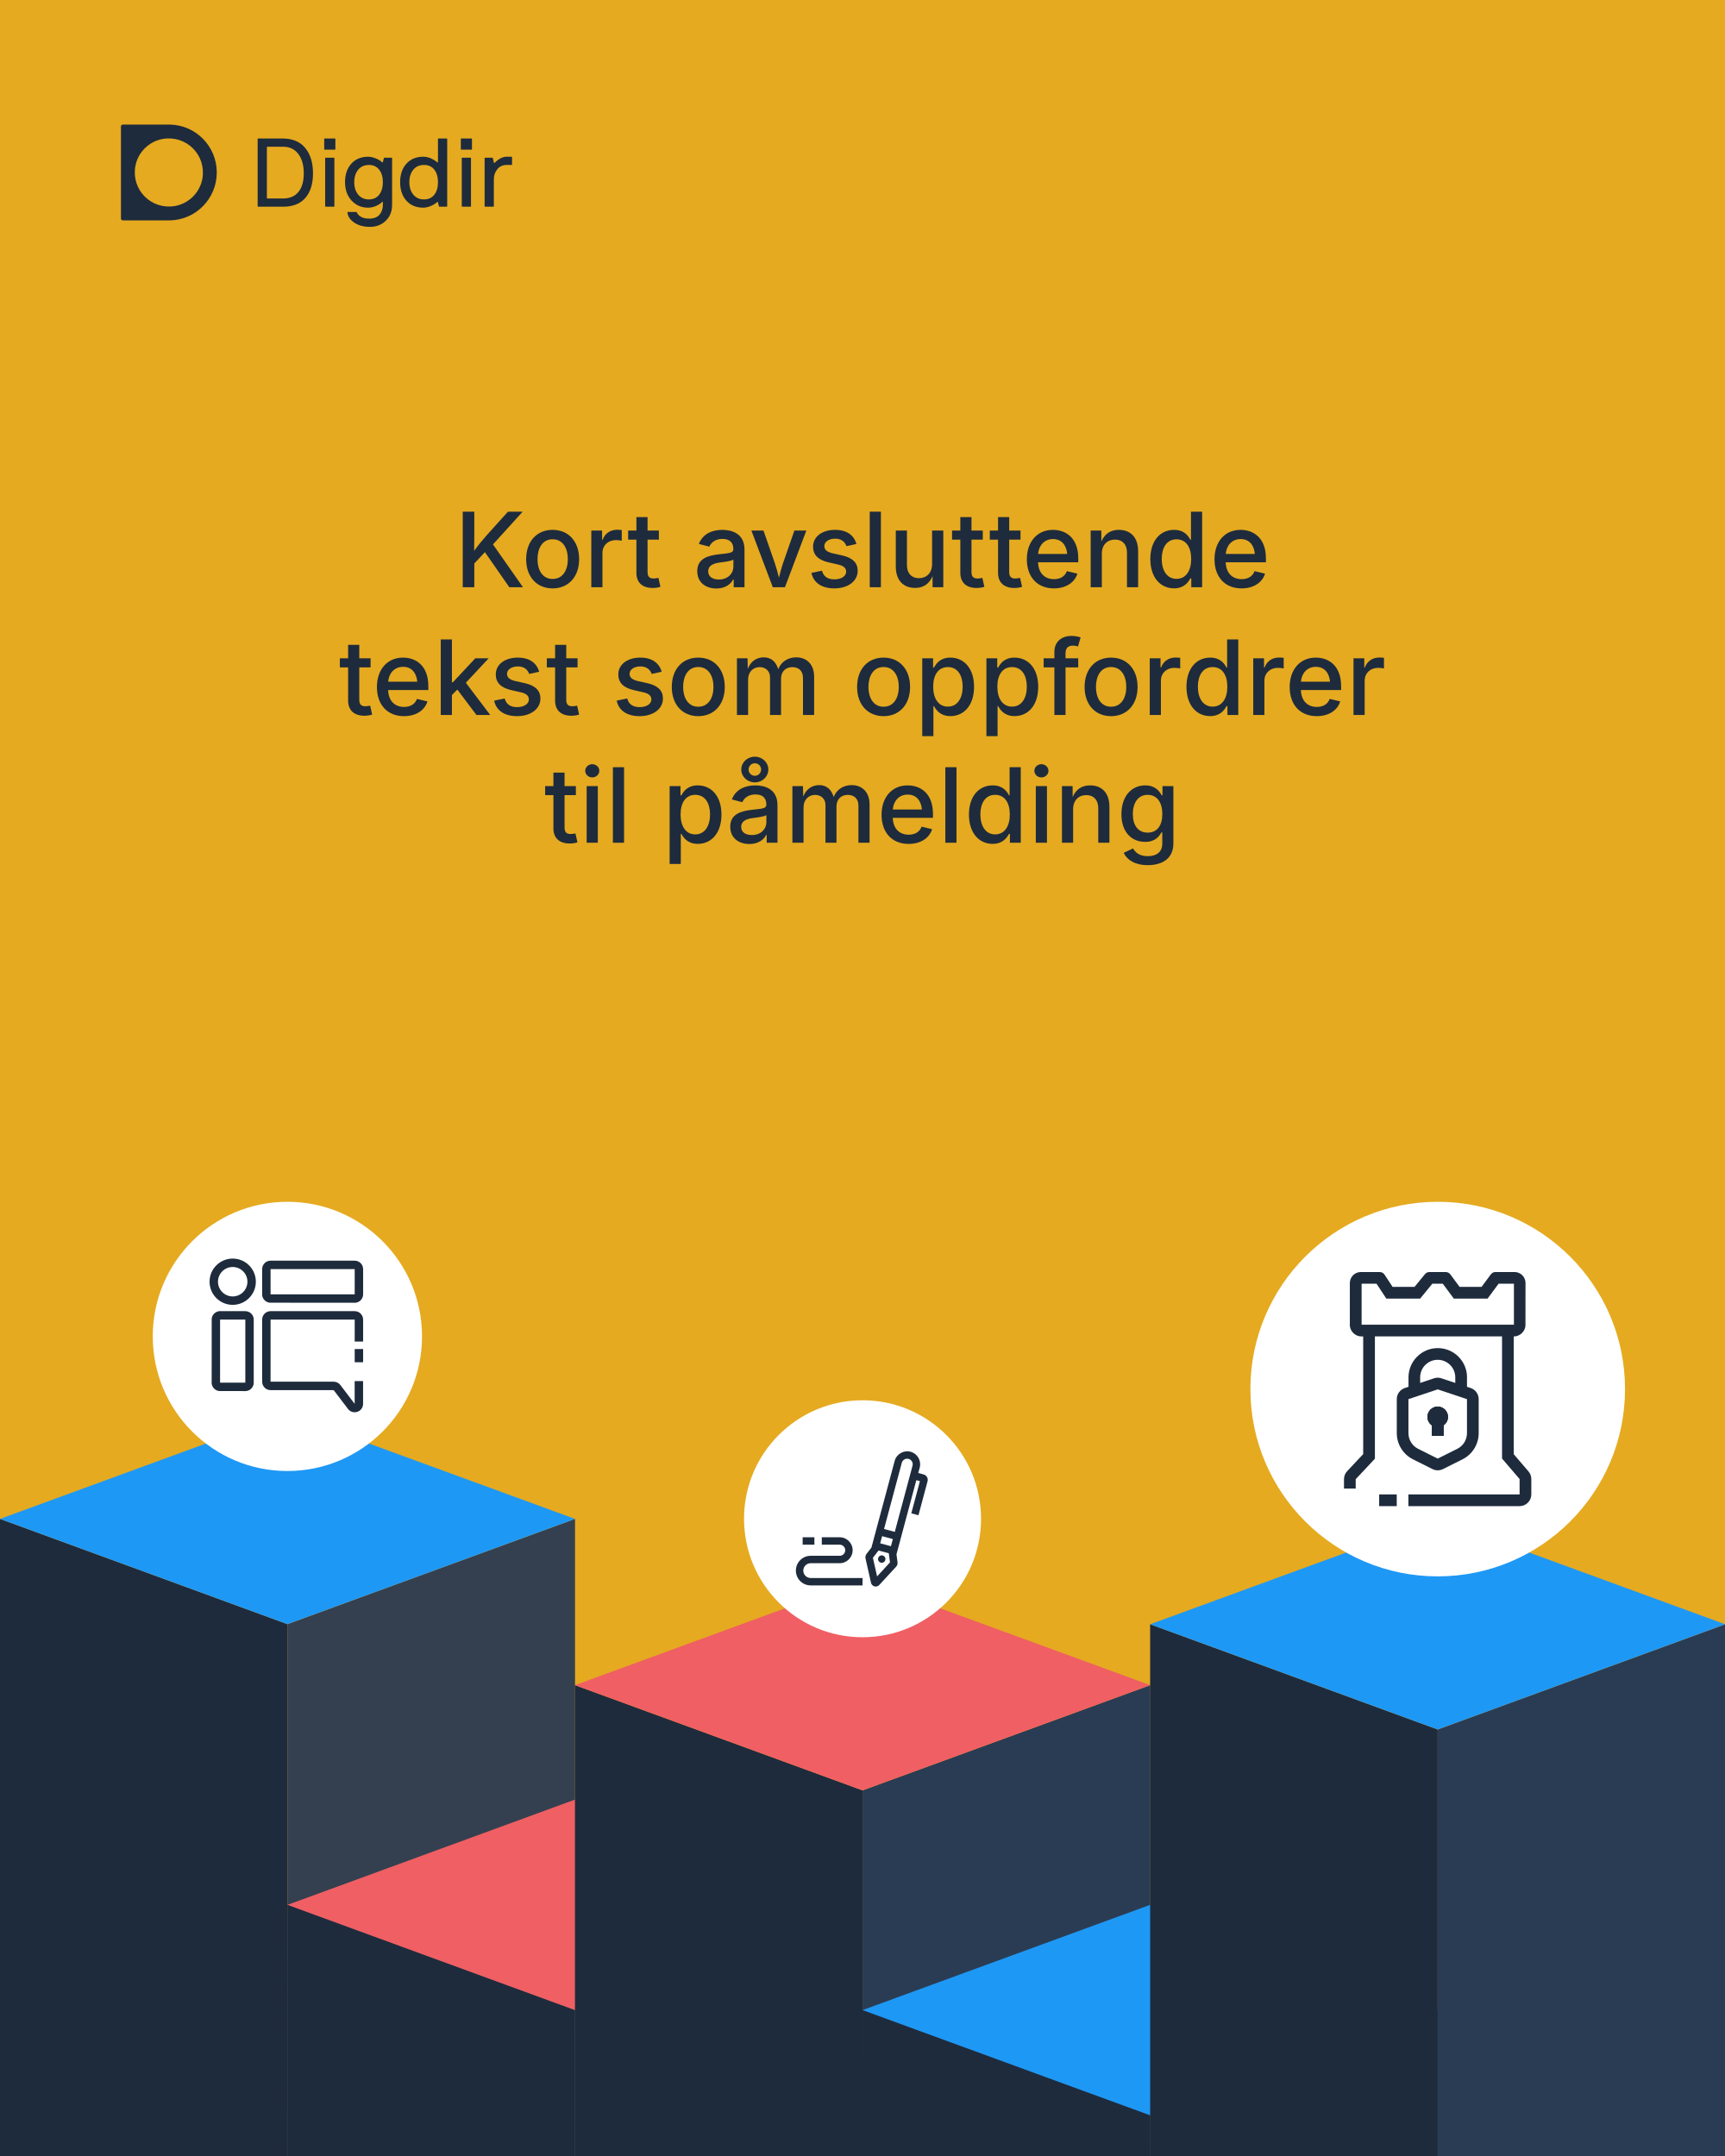
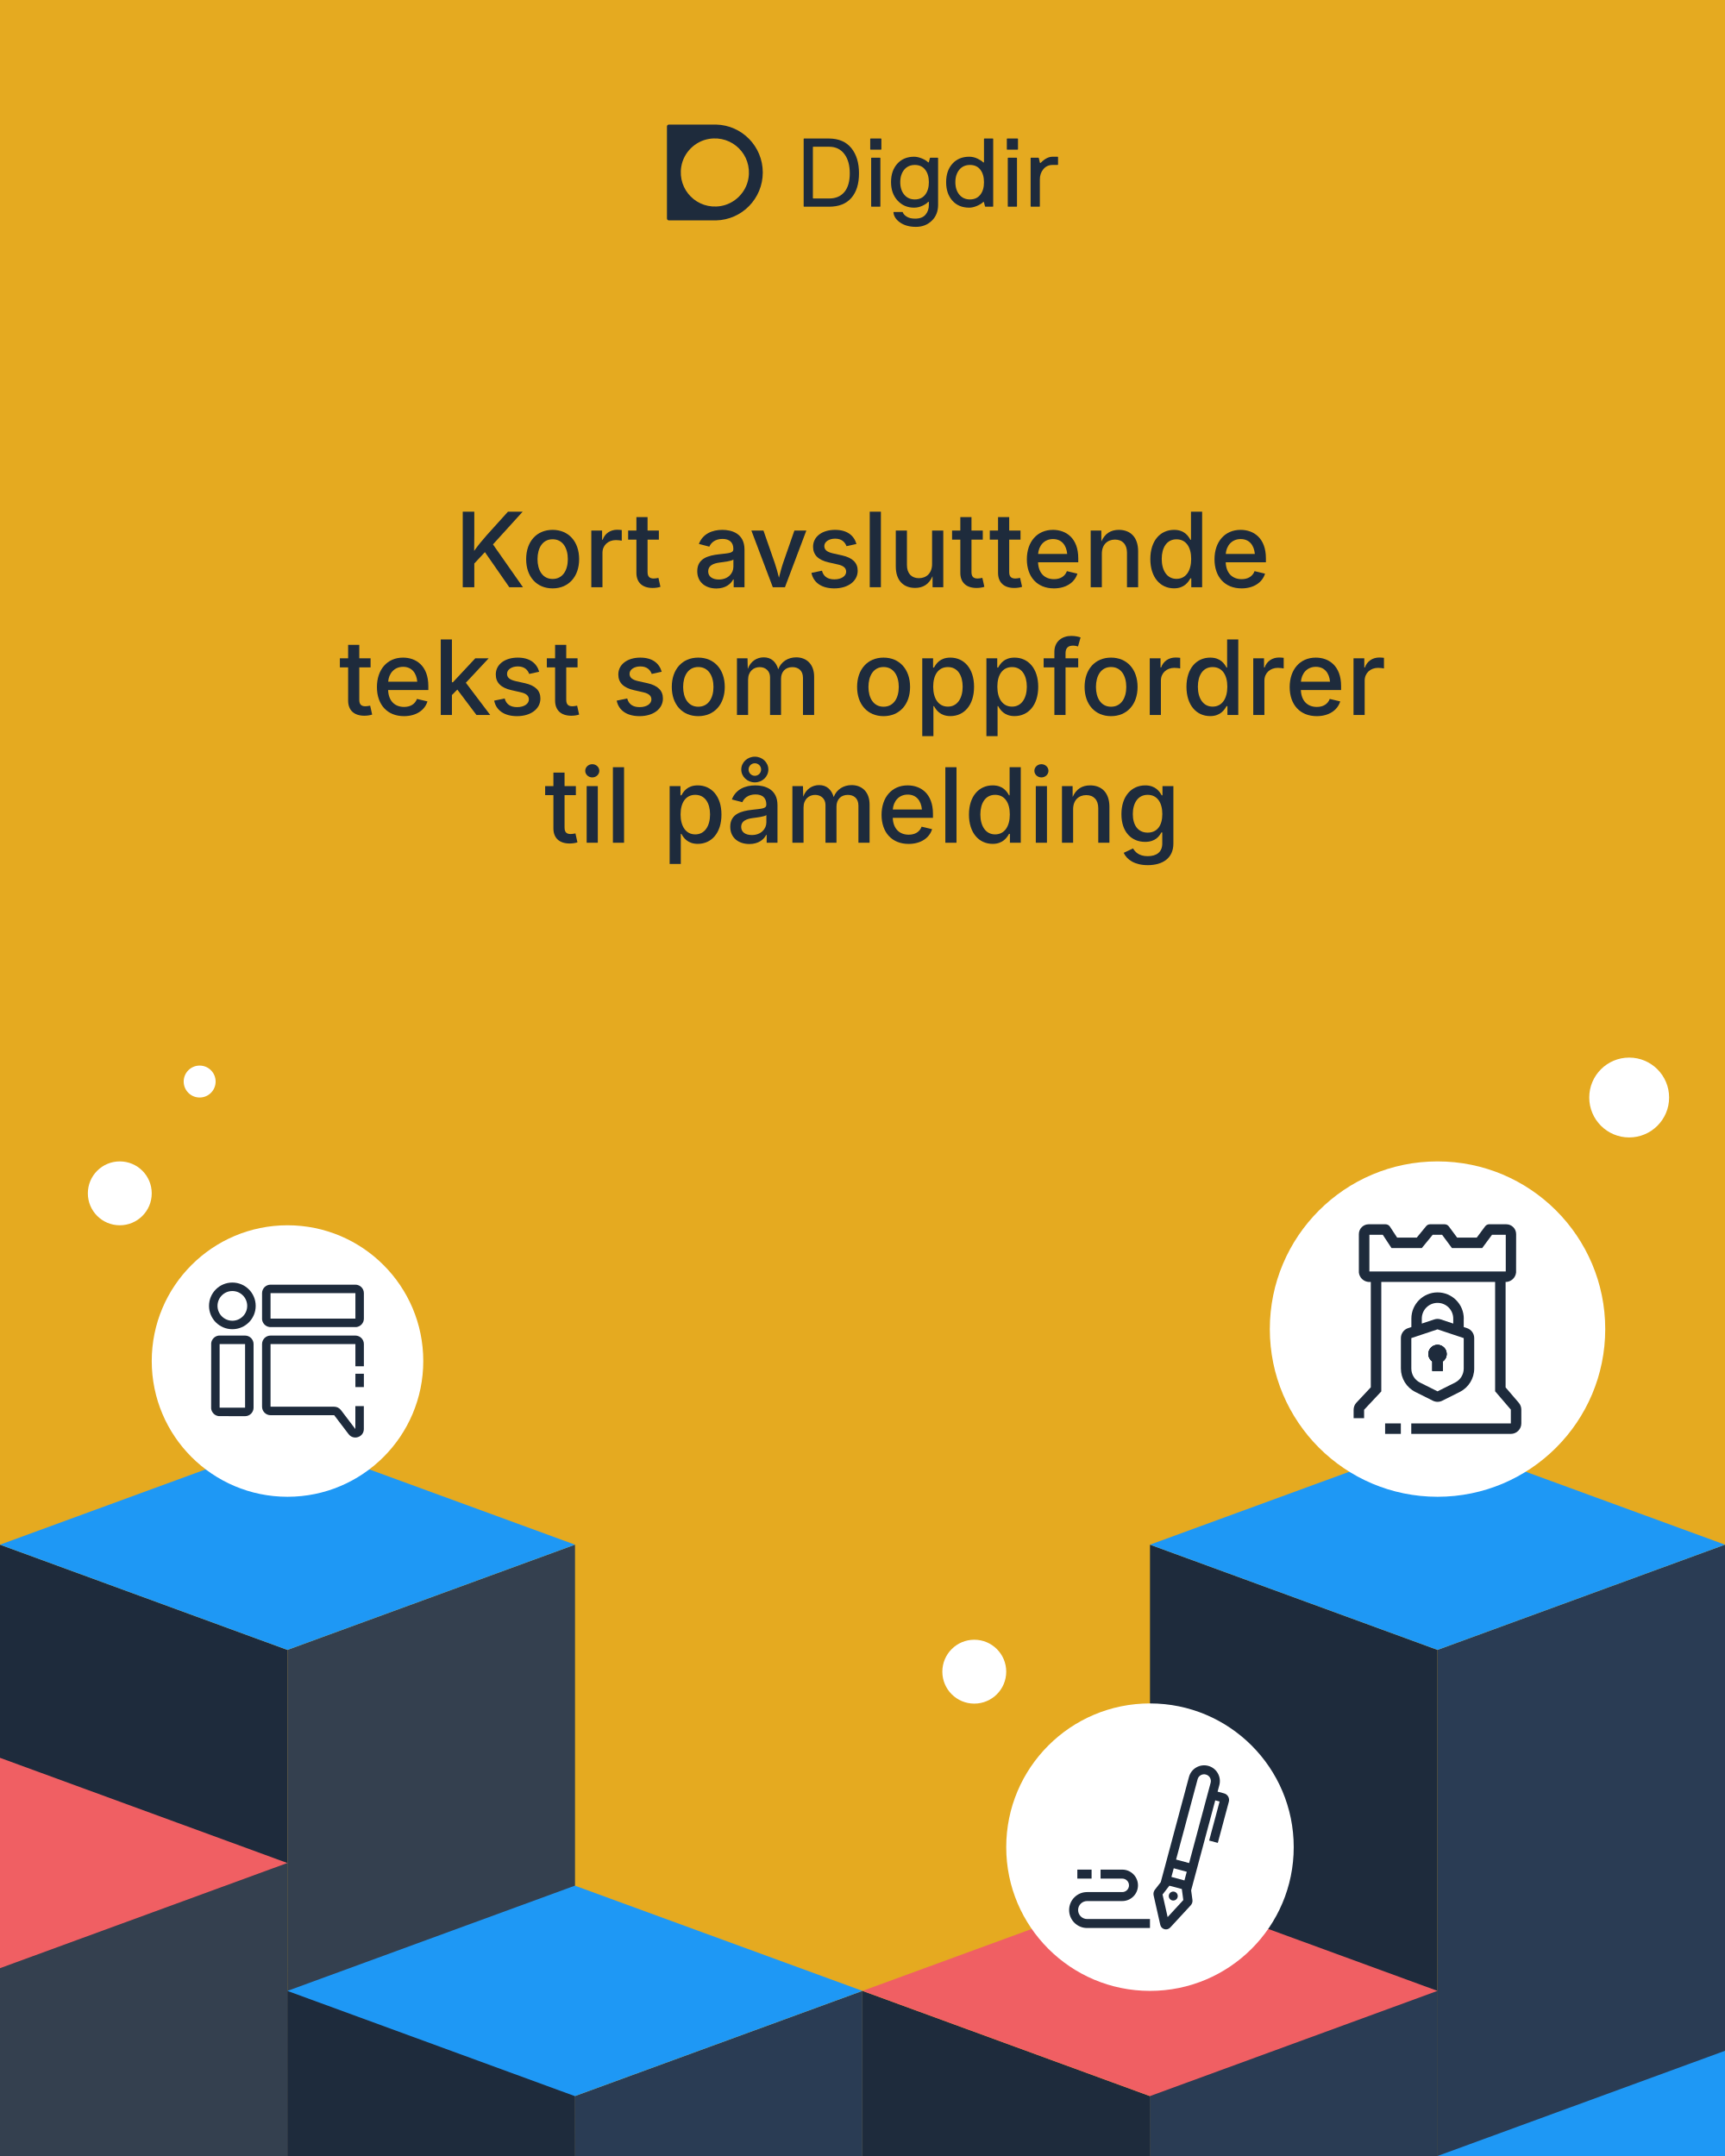
- <svg xmlns="http://www.w3.org/2000/svg" id="Karusell_avslutningsbilde_4:5_" data-name="Karusell avslutningsbilde (4:5)" viewBox="0 0 1080 1350">
+ <svg xmlns="http://www.w3.org/2000/svg" id="Kort_avsluttende_tekst_som_oppfordrer_til_påmelding_" data-name="Kort avsluttende  tekst som oppfordrer til påmelding   " viewBox="0 0 1080 1350">
  <rect id="Bakgrunn" width="1080" height="1350" fill="#e5aa20" />
+   <g id="Grafikk">
+     <circle id="Liten_sirkel" data-name="Liten sirkel" cx="609.986" cy="1046.736" r="20" fill="#fff" />
+     <circle id="Liten_sirkel-2" data-name="Liten sirkel" cx="1020.008" cy="687.219" r="25" fill="#fff" />
+     <g id="Stolpe_4" data-name="Stolpe 4">
+       <polygon points="179.953 1033.114 179.953 1350 0 1350 0 967.219 179.953 1033.114" fill="#1e2b3c" />
+       <polygon points="360.014 967.219 360.014 1350 179.953 1350 179.953 1033.114 360.014 967.219" fill="#34404f" />
+       <polygon points="0 967.219 179.953 1033.115 360.014 967.219 179.953 901.323 0 967.219" fill="#1e98f5" />
+       <g>
+         <circle cx="180.007" cy="852.219" r="85" fill="#fff" />
+         <g id="Layer_1-2" data-name="Layer 1-2">
+           <g>
+             <rect x="116.257" y="788.469" width="127.5" height="127.5" fill="none" />
+             <path d="M227.819,860.188v8.341h-5.312v-8.341h5.312ZM222.507,841.594h-53.125v39.233h39.844c1.647,0,3.214.77,4.223,2.098l9.031,11.873v-14.344h5.312v14.344c0,5.1-6.455,7.252-9.536,3.214l-9.031-11.873h-39.844c-2.922,0-5.312-2.391-5.312-5.312v-39.233c0-2.922,2.391-5.312,5.312-5.312h53.125c2.922,0,5.312,2.391,5.312,5.312v13.892h-5.312v-13.892Z" fill="#1e2b3c" />
+             <path d="M132.194,881.438v.531c.292,2.497,2.258,4.489,4.781,4.755h.531l15.938.027c2.922,0,5.312-2.391,5.312-5.312v-39.844c0-2.922-2.391-5.312-5.312-5.312h-16.469c-2.497.292-4.489,2.258-4.755,4.781v.531l-.027,39.844ZM153.444,881.438h-15.938v-39.844h15.938v39.844Z" fill="#1e2b3c" />
+             <path d="M154.772,817.688c0-5.127-4.17-9.297-9.297-9.297s-9.297,4.17-9.297,9.297,4.17,9.297,9.297,9.297,9.297-4.17,9.297-9.297ZM160.085,817.688c0,8.075-6.534,14.609-14.609,14.609s-14.609-6.534-14.609-14.609,6.534-14.609,14.609-14.609,14.609,6.534,14.609,14.609Z" fill="#1e2b3c" />
+             <path d="M222.507,830.969h.531c2.683-.292,4.781-2.55,4.781-5.312v-15.938c0-2.922-2.391-5.312-5.312-5.312h-53.125c-2.922,0-5.312,2.391-5.312,5.312v16.469c.292,2.497,2.258,4.489,4.781,4.755h.531l53.125.027ZM222.507,809.719v15.938h-53.125v-15.938h53.125Z" fill="#1e2b3c" />
+           </g>
+         </g>
+       </g>
+       <g>
+         <polygon points="359.93 1312.5 179.953 1246.616 179.953 1350 360.014 1350 359.93 1312.5" fill="#1e2b3c" />
+         <polygon points="359.93 1312.5 360.014 1350 539.96 1350 539.96 1246.616 359.93 1312.5" fill="#2a3c54" />
+         <polygon points="179.953 1246.616 359.93 1312.5 539.96 1246.616 359.93 1180.732 179.953 1246.616" fill="#1e98f5" />
+       </g>
+     </g>
+     <circle id="Liten_sirkel-3" data-name="Liten sirkel" cx="75" cy="747.219" r="20" fill="#fff" />
+     <circle id="Liten_sirkel-4" data-name="Liten sirkel" cx="125" cy="677.219" r="10" fill="#fff" />
+     <g id="Stolpe_3" data-name="Stolpe 3">
+       <polygon points="900.016 1350 719.986 1350 719.986 967.219 900.016 1033.103 900.016 1350" fill="#1e2b3c" />
+       <g>
+         <polygon points="719.986 1312.5 540.01 1246.616 540.01 1350 720.07 1350 719.986 1312.5" fill="#1e2b3c" />
+         <polygon points="719.986 1312.5 720.07 1350 900.016 1350 900.016 1246.616 719.986 1312.5" fill="#2a3c54" />
+         <polygon points="540.01 1246.616 719.986 1312.5 900.016 1246.616 719.986 1180.732 540.01 1246.616" fill="#f05f63" />
+       </g>
+       <polygon points="900.016 1033.103 900.016 1350 1080 1350 1080 967.219 900.016 1033.103" fill="#2a3c54" />
+       <polygon points="719.986 967.219 900.016 1033.103 1080 967.219 900.018 901.334 719.986 967.219" fill="#1e98f5" />
+       <g>
+         <circle cx="900.016" cy="832.219" r="105" fill="#fff" />
+         <g id="Layer_1-2-2" data-name="Layer 1-2">
+           <g>
+             <rect x="821.266" y="753.469" width="157.5" height="157.5" fill="none" />
+             <path d="M877.047,891.281v6.562h-9.844v-6.562h9.844Z" fill="#1e2b3c" fill-rule="evenodd" />
+             <path d="M942.672,802.688h.656c3.084-.361,5.545-2.789,5.873-5.906v-.656l.033-23.362c0-3.412-2.756-6.169-6.169-6.169h-11.025c-.886.131-1.706.591-2.264,1.345l-5.184,6.989h-12.305l-5.184-6.989c-.623-.853-1.608-1.345-2.625-1.345h-9.089c-.984,0-1.903.427-2.527,1.214l-5.841,7.12h-12.305l-4.495-6.858c-.591-.919-1.641-1.477-2.756-1.477h-10.533c-3.412,0-6.169,2.756-6.169,6.169v24.052c.361,3.084,2.789,5.545,5.906,5.873h.656l.919.033v65.953l-8.991,9.581c-1.148,1.214-1.772,2.822-1.772,4.495v5.25h6.562v-5.25l10.762-11.484v-68.578h71.269v68.48l.788.919,9.056,10.566v8.63h-62.344v6.562h62.344c3.609,0,6.562-2.953,6.562-6.562v-8.63c0-1.575-.558-3.084-1.575-4.266l-8.269-9.647v-66.052h.033ZM942.672,796.125h-85.312v-22.969h8.367l5.48,8.334h18.966l6.825-8.334h5.873l6.169,8.334h18.933l6.169-8.334h8.597v22.969h-.066Z" fill="#1e2b3c" />
+             <path d="M903.297,852.53c1.477-1.05,2.461-2.756,2.461-4.725,0-3.183-2.559-5.742-5.742-5.742s-5.742,2.559-5.742,5.742c0,1.936.984,3.675,2.461,4.725v5.939h6.562v-5.939Z" fill="#1e2b3c" />
+             <path d="M905.758,847.805c0,1.936-.984,3.675-2.461,4.725v5.939h-6.562v-5.939c-1.477-1.05-2.461-2.756-2.461-4.725,0-3.183,2.559-5.742,5.742-5.742s5.742,2.559,5.742,5.742Z" fill="#1e2b3c" fill-rule="evenodd" />
+             <path d="M916.422,825.656v5.283l2.067.689c2.691.886,4.495,3.413,4.495,6.234v19.064c0,6.202-3.511,11.878-9.056,14.667l-10.959,5.48c-1.837.919-4.036.919-5.873,0l-10.959-5.48c-5.545-2.789-9.056-8.466-9.056-14.667v-19.064c0-2.822,1.805-5.348,4.495-6.234l2.067-.689v-5.283c0-9.056,7.35-16.406,16.406-16.406s16.406,7.35,16.406,16.406h-.033ZM902.083,826.181l7.777,2.592v-3.117c0-5.447-4.397-9.844-9.844-9.844s-9.844,4.397-9.844,9.844v3.117l7.777-2.592c1.345-.459,2.822-.459,4.167,0h-.033ZM883.61,837.863l16.406-5.48,16.406,5.48v19.064c0,3.741-2.1,7.12-5.447,8.794l-10.959,5.48-10.959-5.48c-3.347-1.673-5.447-5.086-5.447-8.794v-19.064ZM905.758,847.805c0,1.936-.984,3.675-2.461,4.725v5.939h-6.562v-5.939c-1.477-1.05-2.461-2.756-2.461-4.725,0-3.183,2.559-5.742,5.742-5.742s5.742,2.559,5.742,5.742Z" fill="#1e2b3c" fill-rule="evenodd" />
+           </g>
+         </g>
+       </g>
+     </g>
+     <g>
+       <circle cx="719.986" cy="1156.616" r="90" fill="#fff" />
+       <g id="Layer_1-2-3" data-name="Layer 1-2">
+         <g>
+           <rect x="652.486" y="1089.116" width="135" height="135" fill="none" />
+           <path d="M674.508,1176.303v-5.625h8.916v5.625h-8.916Z" fill="#1e2b3c" fill-rule="evenodd" />
+           <path d="M702.633,1190.366c5.428,0,9.844-4.416,9.844-9.844s-4.416-9.844-9.844-9.844h-13.584v5.625h13.584c2.334,0,4.219,1.884,4.219,4.219s-1.884,4.219-4.219,4.219h-22.022c-6.216,0-11.25,5.034-11.25,11.25s5.034,11.25,11.25,11.25h39.375v-5.625h-39.375c-3.094,0-5.625-2.531-5.625-5.625s2.531-5.625,5.625-5.625h22.022Z" fill="#1e2b3c" />
+           <path d="M745.749,1183.672l15.103-56.363,2.728.731-6.553,24.441,5.428,1.463,6.919-25.819c.591-2.25-.731-4.556-2.981-5.175l-4.078-1.097,1.097-4.078c1.406-5.259-1.716-10.659-6.947-12.066-5.259-1.406-10.659,1.716-12.066,6.947l-17.663,65.869-3.684,4.753c-.759.984-1.069,2.278-.788,3.516l4.162,18.45c.647,2.869,4.247,3.853,6.244,1.687l12.825-13.894c.844-.928,1.266-2.194,1.069-3.431l-.816-5.991v.056ZM744.483,1166.572l-8.156-2.194,13.472-50.259c.591-2.25,2.925-3.6,5.175-2.981,2.25.591,3.6,2.925,2.981,5.175l-13.472,50.259ZM743.021,1172.028l-1.463,5.428-8.156-2.194,1.463-5.428,8.156,2.194ZM732.136,1180.747l7.791,2.081.928,6.919-9.816,10.659-3.178-14.147s4.275-5.512,4.275-5.513Z" fill="#1e2b3c" />
+           <path d="M733.852,1189.944c-1.491-.394-2.391-1.941-1.997-3.431.394-1.491,1.941-2.391,3.431-1.997,1.491.394,2.391,1.941,1.997,3.431-.394,1.491-1.941,2.391-3.431,1.997Z" fill="#1e2b3c" />
+         </g>
+       </g>
+     </g>
+     <g>
+       <polygon points="-.05 1232.43 179.927 1166.546 179.984 1350 -.076 1350 -.05 1232.43" fill="#34404f" />
+       <polygon points="1080 1284.116 1080 1350 899.97 1350 1080 1284.116" fill="#1e98f5" />
+       <polygon points="179.927 1166.546 -.05 1232.43 -.05 1100.662 179.927 1166.546" fill="#f05f63" />
+     </g>
+   </g>
  <g id="Avsluttende_tekst_center_lines_5_" data-name="Avsluttende tekst [center,lines=5]">
    <text transform="translate(284.484 367.694)" fill="#1e2b3c" font-family="Inter-Medium, Inter" font-size="65" font-variation-settings="'opsz' 14, 'wght' 500" font-weight="500">
      <tspan x="0" y="0" letter-spacing="-.043em">K</tspan>
      <tspan x="41.886" y="0" letter-spacing="-.002em">o</tspan>
      <tspan x="81.023" y="0" letter-spacing=".031em">r</tspan>
      <tspan x="108.149" y="0" letter-spacing=".014em">t </tspan>
      <tspan x="149.419" y="0" letter-spacing="-.028em">a</tspan>
      <tspan x="184.497" y="0" letter-spacing="-.022em">v</tspan>
      <tspan x="220.442" y="0" letter-spacing="-.002em">s</tspan>
      <tspan x="255.346" y="0" letter-spacing="0em">l</tspan>
      <tspan x="271.658" y="0" letter-spacing=".003em">u</tspan>
      <tspan x="310.948" y="0" letter-spacing=".023em">t</tspan>
      <tspan x="334.57" y="0" letter-spacing="-.02em">t</tspan>
      <tspan x="355.366" y="0" letter-spacing=".002em">e</tspan>
      <tspan x="393.678" y="0" letter-spacing="-.002em">n</tspan>
      <tspan x="432.675" y="0" letter-spacing="0em">d</tspan>
      <tspan x="472.85" y="0" letter-spacing=".014em">e </tspan>
      <tspan x="-72.339" y="80" letter-spacing="-.02em">t</tspan>
      <tspan x="-51.544" y="80" letter-spacing=".002em">e</tspan>
      <tspan x="-13.232" y="80" letter-spacing="-.02em">k</tspan>
      <tspan x="21.795" y="80" letter-spacing=".007em">s</tspan>
      <tspan x="57.238" y="80" letter-spacing=".014em">t </tspan>
      <tspan x="98.508" y="80" letter-spacing="-.007em">s</tspan>
      <tspan x="133.066" y="80" letter-spacing="-.002em">o</tspan>
      <tspan x="172.203" y="80" letter-spacing=".014em">m </tspan>
      <tspan x="249.084" y="80" letter-spacing="-.002em">o</tspan>
      <tspan x="288.222" y="80" letter-spacing="0em">p</tspan>
      <tspan x="328.396" y="80" letter-spacing="-.004em">p</tspan>
      <tspan x="368.29" y="80" letter-spacing="-.022em">f</tspan>
      <tspan x="391.521" y="80" letter-spacing="-.002em">o</tspan>
      <tspan x="430.657" y="80" letter-spacing="-.008em">r</tspan>
      <tspan x="455.3" y="80" letter-spacing="0em">d</tspan>
      <tspan x="495.454" y="80" letter-spacing="-.01em">r</tspan>
      <tspan x="519.922" y="80" letter-spacing=".002em">e</tspan>
      <tspan x="558.232" y="80" letter-spacing=".014em">r</tspan>
      <tspan x="56.183" y="160" letter-spacing="-.003em">t</tspan>
      <tspan x="78.108" y="160" letter-spacing="0em">i</tspan>
      <tspan x="94.544" y="160" letter-spacing=".014em">l </tspan>
      <tspan x="130.07" y="160" letter-spacing="-.003em">p</tspan>
      <tspan x="170.069" y="160" letter-spacing="-.001em">å</tspan>
      <tspan x="206.916" y="160" letter-spacing="-.004em">m</tspan>
      <tspan x="264.401" y="160" letter-spacing=".001em">e</tspan>
      <tspan x="302.674" y="160" letter-spacing=".001em">l</tspan>
      <tspan x="319.122" y="160" letter-spacing="0em">d</tspan>
      <tspan x="359.316" y="160" letter-spacing="0em">i</tspan>
      <tspan x="375.699" y="160" letter-spacing="-.004em">n</tspan>
      <tspan x="414.573" y="160" letter-spacing=".014em">g</tspan>
    </text>
  </g>
  <g id="Digdir_logo" data-name="Digdir logo">
-     <path d="M161.312,87.025c0-.197.097-.296.296-.296h15.532c6.128.041,10.799,2.033,14.009,5.983,3.21,3.95,4.816,9.222,4.816,15.814s-1.596,11.728-4.789,15.401c-3.188,3.673-7.868,5.51-14.035,5.51h-15.532c-.199,0-.296-.099-.296-.298v-42.113ZM177.276,91.882h-9.891c-.199,0-.296.109-.296.325v31.778c0,.199.097.296.296.296h9.891c4.105,0,7.286-1.351,9.537-4.057,2.249-2.705,3.375-6.604,3.375-11.699s-1.145-9.139-3.435-12.143c-2.29-2.999-5.449-4.501-9.477-4.501" fill="#1e2b3c" />
-     <path d="M209.971,87.026v6.366c0,.199-.109.308-.325.328h-6.366c-.199,0-.298-.109-.298-.328v-6.366c0-.197.099-.296.298-.296h6.366c.216,0,.325.099.325.296M209.35,99.05v30.089c0,.199-.099.296-.298.296h-5.18c-.197,0-.296-.097-.296-.296v-30.089c0-.197.099-.296.296-.296h5.18c.199,0,.298.099.298.296" fill="#1e2b3c" />
-     <path d="M231.103,136.899c2.957,0,5.134-.839,6.534-2.518,1.4-1.681,2.089-3.717,2.07-6.109v-1.63c0-.119-.07-.209-.206-.267-.138-.061-.267-.01-.383.148-.495.674-1.599,1.427-3.314,2.259-1.713.832-3.499,1.247-5.35,1.247-4.171,0-7.621-1.482-10.348-4.447-2.727-2.965-4.09-6.82-4.09-11.563s1.303-8.574,3.909-11.485c2.606-2.914,6.111-4.379,10.513-4.401,1.463,0,3.052.345,4.77,1.031,1.718.689,3.021,1.473,3.911,2.358.274.274.471.255.59-.061l.624-2.412c.078-.197.177-.294.296-.294h4.561c.197,0,.296.099.296.296v29.23c0,4.088-1.322,7.405-3.967,9.952-2.644,2.545-5.949,3.819-9.911,3.819s-7.24-.888-9.831-2.664c-2.591-1.778-4.006-3.901-4.241-6.369,0-.197.097-.296.296-.296h5.289c.119,0,.216.099.296.296.315.927,1.123,1.807,2.424,2.637,1.303.827,3.057,1.242,5.265,1.242M221.789,114.081c0,3.203.827,5.803,2.482,7.798,1.657,1.999,3.875,2.996,6.655,2.996s4.937-.987,6.475-2.965c1.536-1.977,2.305-4.588,2.305-7.829s-.769-5.852-2.305-7.829c-1.538-1.977-3.697-2.967-6.475-2.967s-4.998.99-6.655,2.967c-1.655,2.016-2.482,4.627-2.482,7.829" fill="#1e2b3c" />
-     <path d="M279.689,129.436h-4.561c-.119,0-.218-.097-.296-.296l-.624-2.429c-.119-.354-.315-.395-.59-.119-.849.849-2.142,1.64-3.879,2.37-1.737.73-3.338,1.084-4.799,1.065-4.403,0-7.907-1.461-10.515-4.384-2.606-2.924-3.909-6.779-3.909-11.563s1.303-8.635,3.909-11.548c2.606-2.914,6.111-4.379,10.513-4.401,1.858,0,3.625.412,5.304,1.237,1.676.825,2.802,1.56,3.377,2.208.158.158.294.206.412.148.119-.058.177-.148.177-.264v-14.433c0-.197.109-.296.328-.296h5.153c.197,0,.296.099.296.296v42.113c0,.199-.099.296-.296.296M256.291,114.081c0,3.203.827,5.803,2.482,7.798,1.657,1.999,3.875,2.996,6.655,2.996s4.947-.987,6.505-2.965c1.538-1.977,2.295-4.588,2.276-7.829,0-3.241-.759-5.852-2.276-7.829-1.519-1.977-3.676-2.967-6.475-2.967s-5.027.99-6.684,2.967c-1.655,2.016-2.482,4.627-2.482,7.829" fill="#1e2b3c" />
-     <path d="M295.502,87.026v6.366c0,.199-.109.308-.325.328h-6.366c-.199,0-.298-.109-.298-.328v-6.366c0-.197.099-.296.298-.296h6.366c.216,0,.325.099.325.296M294.881,99.05v30.089c0,.199-.099.296-.298.296h-5.18c-.197,0-.296-.097-.296-.296v-30.089c0-.197.099-.296.296-.296h5.18c.199,0,.298.099.298.296" fill="#1e2b3c" />
-     <path d="M320.262,103.285h-3.081c-2.429,0-4.372.9-5.832,2.695-1.463,1.798-2.184,3.959-2.162,6.485v16.675c0,.197-.109.296-.328.296h-5.153c-.197,0-.296-.099-.296-.296v-30.092c0-.197.099-.296.296-.296h4.561c.119,0,.218.099.296.296l.624,2.725c.116.357.335.376.65.061,2.467-2.467,4.915-3.702,7.344-3.702h3.081c.197,0,.306.099.325.296v4.561c-.019.197-.129.296-.325.296" fill="#1e2b3c" />
-     <path d="M106.451,78h-29.518c-.67,0-1.213.541-1.213,1.213v57.575c0,.672.543,1.213,1.213,1.213h29.518c16.221-.364,29.269-13.659,29.269-30.002s-13.048-29.635-29.269-29.999M109.328,129.034c-14.617,2.38-27.022-10.025-24.642-24.642,1.444-8.848,8.579-15.984,17.427-17.425,14.617-2.38,27.022,10.025,24.64,24.64-1.441,8.848-8.579,15.983-17.424,17.427" fill="#1e2b3c" />
-   </g>
-   <g id="Grafisk_element" data-name="Grafisk element">
-     <g id="Stolpe_4" data-name="Stolpe 4">
-       <polygon points="179.953 1016.983 179.953 1350 0 1350 0 951.088 179.953 1016.983" fill="#1e2b3c" />
-       <polygon points="360.014 951.088 360.014 1350 179.953 1350 179.953 1016.983 360.014 951.088" fill="#34404f" />
-       <polygon points="0 951.088 179.953 1016.983 360.014 951.088 179.953 885.192 0 951.088" fill="#1e98f5" />
-       <circle cx="179.932" cy="836.798" r="84.29" fill="#fff" />
-       <g id="Layer_1-2" data-name="Layer 1-2">
-         <g>
-           <rect x="116.715" y="773.581" width="126.434" height="126.434" fill="none" />
-           <path d="M227.345,844.7v8.271h-5.268v-8.271h5.268ZM222.077,826.262h-52.681v38.905h39.511c1.633,0,3.187.764,4.188,2.081l8.956,11.774v-14.224h5.268v14.224c0,5.057-6.401,7.191-9.456,3.187l-8.956-11.774h-39.511c-2.897,0-5.268-2.371-5.268-5.268v-38.905c0-2.897,2.371-5.268,5.268-5.268h52.681c2.897,0,5.268,2.371,5.268,5.268v13.776h-5.268v-13.776Z" fill="#1e2b3c" />
-           <path d="M132.519,865.773v.527c.29,2.476,2.239,4.452,4.741,4.715h.527l15.804.026c2.897,0,5.268-2.371,5.268-5.268v-39.511c0-2.897-2.371-5.268-5.268-5.268h-16.331c-2.476.29-4.452,2.239-4.715,4.741v.527l-.026,39.511ZM153.592,865.773h-15.804v-39.511h15.804v39.511Z" fill="#1e2b3c" />
-           <path d="M154.909,802.555c0-5.084-4.135-9.219-9.219-9.219s-9.219,4.135-9.219,9.219,4.135,9.219,9.219,9.219,9.219-4.135,9.219-9.219ZM160.177,802.555c0,8.008-6.48,14.487-14.487,14.487s-14.487-6.48-14.487-14.487,6.48-14.487,14.487-14.487,14.487,6.48,14.487,14.487Z" fill="#1e2b3c" />
-           <path d="M222.077,815.726h.527c2.66-.29,4.741-2.529,4.741-5.268v-15.804c0-2.897-2.371-5.268-5.268-5.268h-52.681c-2.897,0-5.268,2.371-5.268,5.268v16.331c.29,2.476,2.239,4.452,4.741,4.715h.527l52.681.026ZM222.077,794.653v15.804h-52.681v-15.804h52.681Z" fill="#1e2b3c" />
-         </g>
-       </g>
-     </g>
-     <g>
-       <g>
-         <polygon points="359.93 1258.626 359.93 1258.506 360.014 1350 179.953 1350 180.007 1192.741 359.93 1258.626" fill="#1e2b3c" />
-         <polygon points="359.93 1258.626 359.93 1258.506 360.014 1350 539.96 1350 539.96 1192.741 359.93 1258.626" fill="#2a3c54" />
-         <polygon points="180.007 1192.741 359.93 1258.626 539.96 1192.741 359.93 1126.857 180.007 1192.741" fill="#f05f63" />
-       </g>
-       <g id="Stolpe_5" data-name="Stolpe 5">
-         <polygon points="359.983 1055.176 359.983 1350 540.033 1350 540.033 1121.06 359.983 1055.176" fill="#1e2b3c" />
-         <polygon points="720.167 1055.176 720.167 1350 540.033 1350 540.033 1121.06 720.167 1055.176" fill="#2a3c54" />
-         <polygon points="359.983 1055.176 540.033 1121.06 720.167 1055.176 540.033 989.292 359.983 1055.176" fill="#f05f63" />
-         <g>
-           <circle cx="540.021" cy="950.987" r="74.189" fill="#fff" />
-           <g id="Layer_1-2-2" data-name="Layer 1-2">
-             <g>
-               <rect x="484.379" y="895.345" width="111.283" height="111.283" fill="none" />
-               <path d="M502.532,967.216v-4.637h7.349v4.637h-7.349Z" fill="#1e2b3c" fill-rule="evenodd" />
-               <path d="M525.716,978.808c4.475,0,8.114-3.64,8.114-8.114s-3.64-8.114-8.114-8.114h-11.198v4.637h11.198c1.924,0,3.478,1.553,3.478,3.478s-1.553,3.478-3.478,3.478h-18.153c-5.124,0-9.274,4.15-9.274,9.274s4.15,9.274,9.274,9.274h32.458v-4.637h-32.458c-2.55,0-4.637-2.087-4.637-4.637s2.087-4.637,4.637-4.637h18.153Z" fill="#1e2b3c" />
-               <path d="M561.258,973.29l12.45-46.461,2.249.603-5.402,20.147,4.475,1.206,5.703-21.283c.487-1.855-.603-3.756-2.458-4.266l-3.362-.904.904-3.362c1.159-4.335-1.414-8.787-5.726-9.946-4.335-1.159-8.787,1.414-9.946,5.726l-14.56,54.297-3.037,3.918c-.626.811-.881,1.878-.649,2.898l3.431,15.209c.533,2.365,3.501,3.176,5.147,1.391l10.572-11.453c.696-.765,1.043-1.808.881-2.828l-.672-4.938v.046ZM560.214,959.194l-6.723-1.808,11.105-41.43c.487-1.855,2.411-2.968,4.266-2.458,1.855.487,2.968,2.411,2.458,4.266l-11.105,41.43ZM559.009,963.692l-1.206,4.475-6.723-1.808,1.206-4.475,6.723,1.808ZM550.036,970.879l6.422,1.716.765,5.703-8.091,8.787-2.62-11.662s3.524-4.544,3.524-4.544Z" fill="#1e2b3c" />
-               <path d="M551.451,978.46c-1.229-.325-1.971-1.6-1.646-2.828.325-1.229,1.6-1.971,2.828-1.646,1.229.325,1.971,1.6,1.646,2.828-.325,1.229-1.6,1.971-2.828,1.646Z" fill="#1e2b3c" />
-             </g>
-           </g>
-         </g>
-       </g>
-       <g id="Stolpe_2" data-name="Stolpe 2">
-         <polygon points="540.075 1258.634 539.96 1350 720.167 1350 720.059 1324.38 720.059 1324.5 540.075 1258.634" fill="#1e2b3c" />
-         <polygon points="720.059 1324.5 720.059 1324.5 720.059 1324.5 720.059 1324.38 720.167 1350 900.109 1350 900.109 1258.634 720.059 1324.5" fill="#2a3c54" />
-         <polygon points="540.075 1258.634 720.059 1324.5 900.109 1258.634 720.059 1192.751 540.075 1258.634" fill="#1e98f5" />
-       </g>
-     </g>
-     <g id="Stolpe_3" data-name="Stolpe 3">
-       <polygon points="900.122 1350 720.092 1350 720.092 1017.056 900.122 1082.941 900.122 1350" fill="#1e2b3c" />
-       <polygon points="900.122 1082.941 900.122 1350 1080.106 1350 1080.106 1017.056 900.122 1082.941" fill="#2a3c54" />
-       <polygon points="720.092 1017.056 900.122 1082.941 1080.106 1017.056 900.124 951.171 720.092 1017.056" fill="#1e98f5" />
-       <g>
-         <circle cx="900.132" cy="869.782" r="117.274" fill="#fff" />
-         <g id="Layer_1-2-3" data-name="Layer 1-2">
-           <g>
-             <rect x="812.176" y="781.827" width="175.911" height="175.911" fill="none" />
-             <path d="M874.478,935.749v7.33h-10.994v-7.33h10.994Z" fill="#1e2b3c" fill-rule="evenodd" />
-             <path d="M947.774,836.799h.733c3.445-.403,6.194-3.115,6.56-6.597v-.733l.037-26.093c0-3.811-3.078-6.89-6.89-6.89h-12.314c-.989.147-1.906.66-2.529,1.503l-5.79,7.806h-13.743l-5.79-7.806c-.696-.953-1.796-1.503-2.932-1.503h-10.152c-1.099,0-2.126.476-2.822,1.356l-6.523,7.953h-13.743l-5.021-7.659c-.66-1.026-1.832-1.649-3.078-1.649h-11.764c-3.811,0-6.89,3.078-6.89,6.89v26.863c.403,3.445,3.115,6.194,6.597,6.56h.733l1.026.037v73.663l-10.042,10.701c-1.283,1.356-1.979,3.152-1.979,5.021v5.864h7.33v-5.864l12.021-12.827v-76.594h79.6v76.485l.88,1.026,10.115,11.801v9.638h-69.631v7.33h69.631c4.031,0,7.33-3.298,7.33-7.33v-9.638c0-1.759-.623-3.445-1.759-4.764l-9.235-10.775v-73.773h.037ZM947.774,829.469h-95.285v-25.654h9.345l6.12,9.309h21.183l7.623-9.309h6.56l6.89,9.309h21.146l6.89-9.309h9.602v25.654h-.073Z" fill="#1e2b3c" />
-             <path d="M903.797,892.467c1.649-1.173,2.749-3.078,2.749-5.277,0-3.555-2.859-6.413-6.413-6.413s-6.413,2.859-6.413,6.413c0,2.162,1.099,4.105,2.749,5.277v6.633h7.33v-6.633Z" fill="#1e2b3c" />
-             <path d="M906.545,887.19c0,2.162-1.099,4.105-2.749,5.277v6.633h-7.33v-6.633c-1.649-1.173-2.749-3.078-2.749-5.277,0-3.555,2.859-6.413,6.413-6.413s6.413,2.859,6.413,6.413Z" fill="#1e2b3c" fill-rule="evenodd" />
-             <path d="M918.456,862.453v5.9l2.309.77c3.005.989,5.021,3.811,5.021,6.963v21.293c0,6.926-3.921,13.267-10.115,16.382l-12.24,6.12c-2.052,1.026-4.508,1.026-6.56,0l-12.24-6.12c-6.194-3.115-10.115-9.455-10.115-16.382v-21.293c0-3.152,2.016-5.974,5.021-6.963l2.309-.77v-5.9c0-10.115,8.209-18.324,18.324-18.324s18.324,8.209,18.324,18.324h-.037ZM902.441,863.039l8.686,2.895v-3.482c0-6.084-4.911-10.994-10.994-10.994s-10.994,4.911-10.994,10.994v3.482l8.686-2.895c1.503-.513,3.152-.513,4.654,0h-.037ZM881.808,876.086l18.324-6.12,18.324,6.12v21.293c0,4.178-2.345,7.953-6.084,9.822l-12.24,6.12-12.24-6.12c-3.738-1.869-6.084-5.68-6.084-9.822v-21.293ZM906.545,887.19c0,2.162-1.099,4.105-2.749,5.277v6.633h-7.33v-6.633c-1.649-1.173-2.749-3.078-2.749-5.277,0-3.555,2.859-6.413,6.413-6.413s6.413,2.859,6.413,6.413Z" fill="#1e2b3c" fill-rule="evenodd" />
-           </g>
-         </g>
-       </g>
-     </g>
+     <path d="M503.158,87.025c0-.197.097-.296.296-.296h15.532c6.128.041,10.799,2.033,14.009,5.983,3.21,3.95,4.816,9.222,4.816,15.814s-1.596,11.728-4.789,15.401c-3.188,3.673-7.868,5.51-14.035,5.51h-15.532c-.199,0-.296-.099-.296-.298v-42.113ZM519.122,91.882h-9.891c-.199,0-.296.109-.296.325v31.778c0,.199.097.296.296.296h9.891c4.105,0,7.286-1.351,9.537-4.057,2.249-2.705,3.375-6.604,3.375-11.699s-1.145-9.139-3.435-12.143c-2.29-2.999-5.449-4.501-9.477-4.501" fill="#1e2b3c" />
+     <path d="M551.818,87.026v6.366c0,.199-.109.308-.325.328h-6.366c-.199,0-.298-.109-.298-.328v-6.366c0-.197.099-.296.298-.296h6.366c.216,0,.325.099.325.296M551.196,99.05v30.089c0,.199-.099.296-.298.296h-5.18c-.197,0-.296-.097-.296-.296v-30.089c0-.197.099-.296.296-.296h5.18c.199,0,.298.099.298.296" fill="#1e2b3c" />
+     <path d="M572.949,136.899c2.957,0,5.134-.839,6.534-2.518,1.4-1.681,2.089-3.717,2.07-6.109v-1.63c0-.119-.07-.209-.206-.267-.138-.061-.267-.01-.383.148-.495.674-1.599,1.427-3.314,2.259-1.713.832-3.499,1.247-5.35,1.247-4.171,0-7.621-1.482-10.348-4.447-2.727-2.965-4.09-6.82-4.09-11.563s1.303-8.574,3.909-11.485c2.606-2.914,6.111-4.379,10.513-4.401,1.463,0,3.052.345,4.77,1.031,1.718.689,3.021,1.473,3.911,2.358.274.274.471.255.59-.061l.624-2.412c.078-.197.177-.294.296-.294h4.561c.197,0,.296.099.296.296v29.23c0,4.088-1.322,7.405-3.967,9.952-2.644,2.545-5.949,3.819-9.911,3.819s-7.24-.888-9.831-2.664c-2.591-1.778-4.006-3.901-4.241-6.369,0-.197.097-.296.296-.296h5.289c.119,0,.216.099.296.296.315.927,1.123,1.807,2.424,2.637,1.303.827,3.057,1.242,5.265,1.242M563.635,114.081c0,3.203.827,5.803,2.482,7.798,1.657,1.999,3.875,2.996,6.655,2.996s4.937-.987,6.475-2.965c1.536-1.977,2.305-4.588,2.305-7.829s-.769-5.852-2.305-7.829c-1.538-1.977-3.697-2.967-6.475-2.967s-4.998.99-6.655,2.967c-1.655,2.016-2.482,4.627-2.482,7.829" fill="#1e2b3c" />
+     <path d="M621.536,129.436h-4.561c-.119,0-.218-.097-.296-.296l-.624-2.429c-.119-.354-.315-.395-.59-.119-.849.849-2.142,1.64-3.879,2.37-1.737.73-3.338,1.084-4.799,1.065-4.403,0-7.907-1.461-10.515-4.384-2.606-2.924-3.909-6.779-3.909-11.563s1.303-8.635,3.909-11.548c2.606-2.914,6.111-4.379,10.513-4.401,1.858,0,3.625.412,5.304,1.237,1.676.825,2.802,1.56,3.377,2.208.158.158.294.206.412.148.119-.058.177-.148.177-.264v-14.433c0-.197.109-.296.328-.296h5.153c.197,0,.296.099.296.296v42.113c0,.199-.099.296-.296.296M598.138,114.081c0,3.203.827,5.803,2.482,7.798,1.657,1.999,3.875,2.996,6.655,2.996s4.947-.987,6.505-2.965c1.538-1.977,2.295-4.588,2.276-7.829,0-3.241-.759-5.852-2.276-7.829-1.519-1.977-3.676-2.967-6.475-2.967s-5.027.99-6.684,2.967c-1.655,2.016-2.482,4.627-2.482,7.829" fill="#1e2b3c" />
+     <path d="M637.349,87.026v6.366c0,.199-.109.308-.325.328h-6.366c-.199,0-.298-.109-.298-.328v-6.366c0-.197.099-.296.298-.296h6.366c.216,0,.325.099.325.296M636.728,99.05v30.089c0,.199-.099.296-.298.296h-5.18c-.197,0-.296-.097-.296-.296v-30.089c0-.197.099-.296.296-.296h5.18c.199,0,.298.099.298.296" fill="#1e2b3c" />
+     <path d="M662.109,103.285h-3.081c-2.429,0-4.372.9-5.832,2.695-1.463,1.798-2.184,3.959-2.162,6.485v16.675c0,.197-.109.296-.328.296h-5.153c-.197,0-.296-.099-.296-.296v-30.092c0-.197.099-.296.296-.296h4.561c.119,0,.218.099.296.296l.624,2.725c.116.357.335.376.65.061,2.467-2.467,4.915-3.702,7.344-3.702h3.081c.197,0,.306.099.325.296v4.561c-.019.197-.129.296-.325.296" fill="#1e2b3c" />
+     <path d="M448.298,78h-29.518c-.67,0-1.213.541-1.213,1.213v57.575c0,.672.543,1.213,1.213,1.213h29.518c16.221-.364,29.269-13.659,29.269-30.002s-13.048-29.635-29.269-29.999M451.175,129.034c-14.617,2.38-27.022-10.025-24.642-24.642,1.444-8.848,8.579-15.984,17.427-17.425,14.617-2.38,27.022,10.025,24.64,24.64-1.441,8.848-8.579,15.983-17.424,17.427" fill="#1e2b3c" />
  </g>
</svg>
